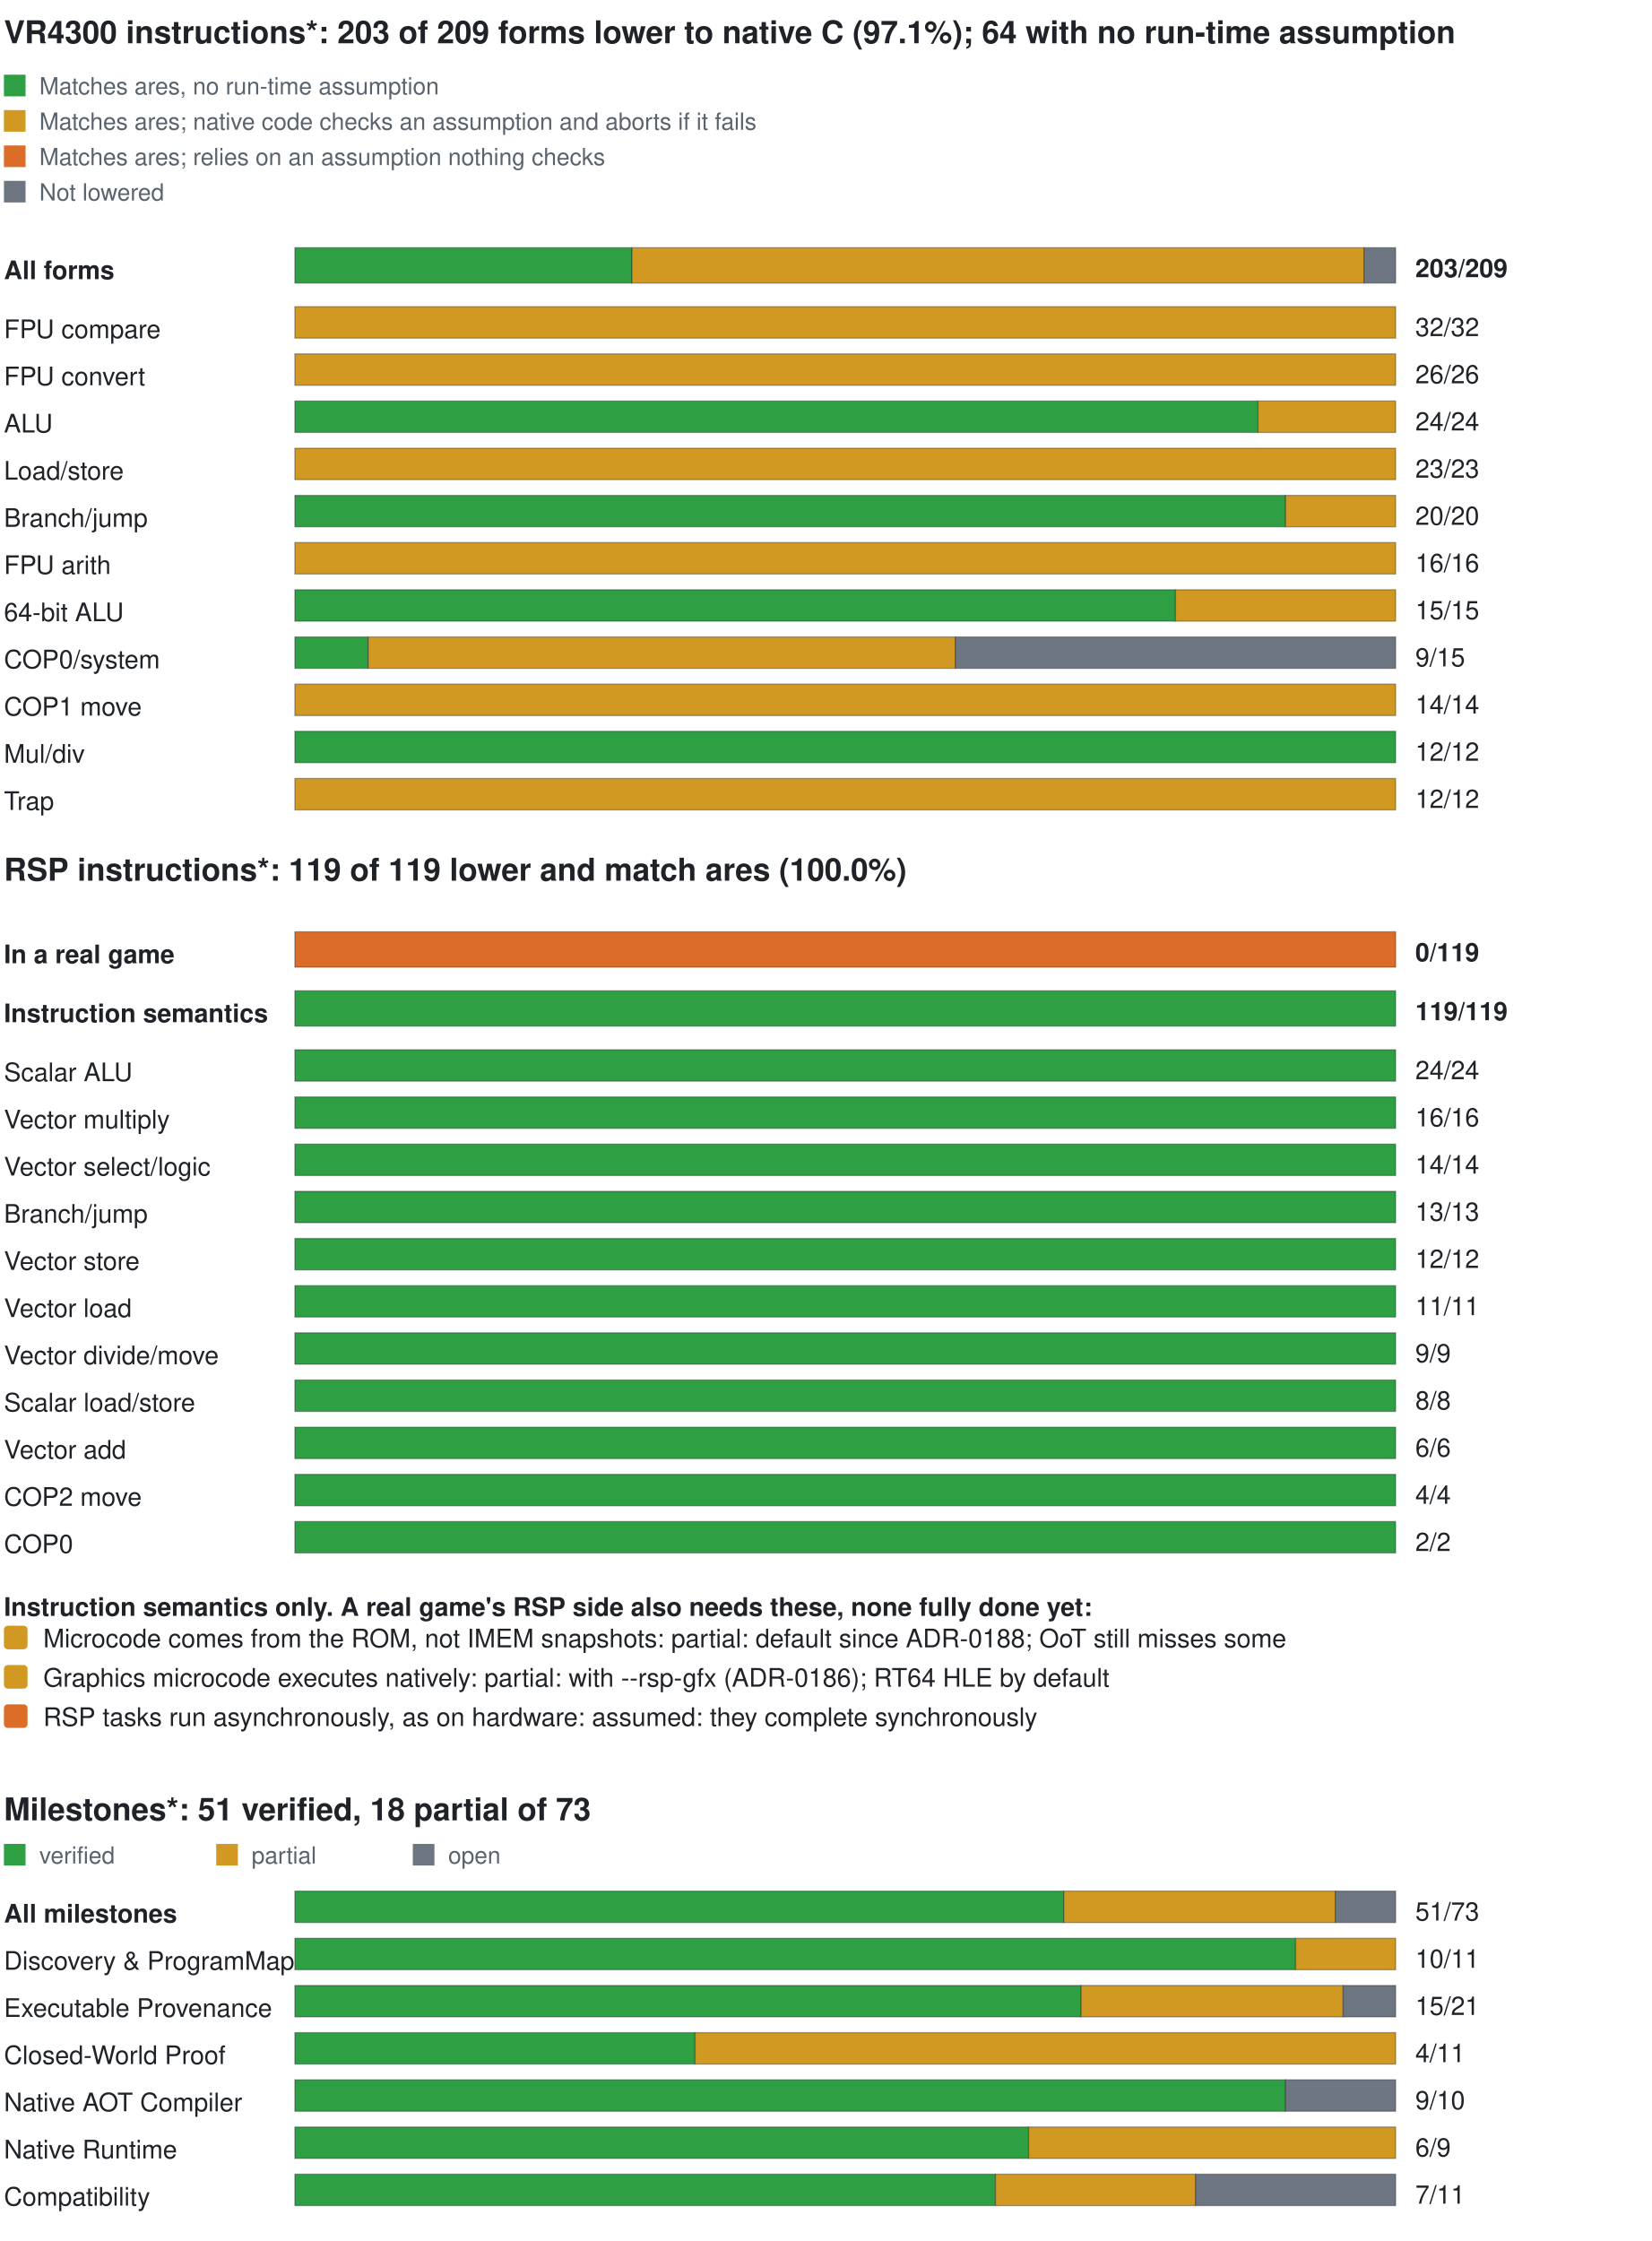
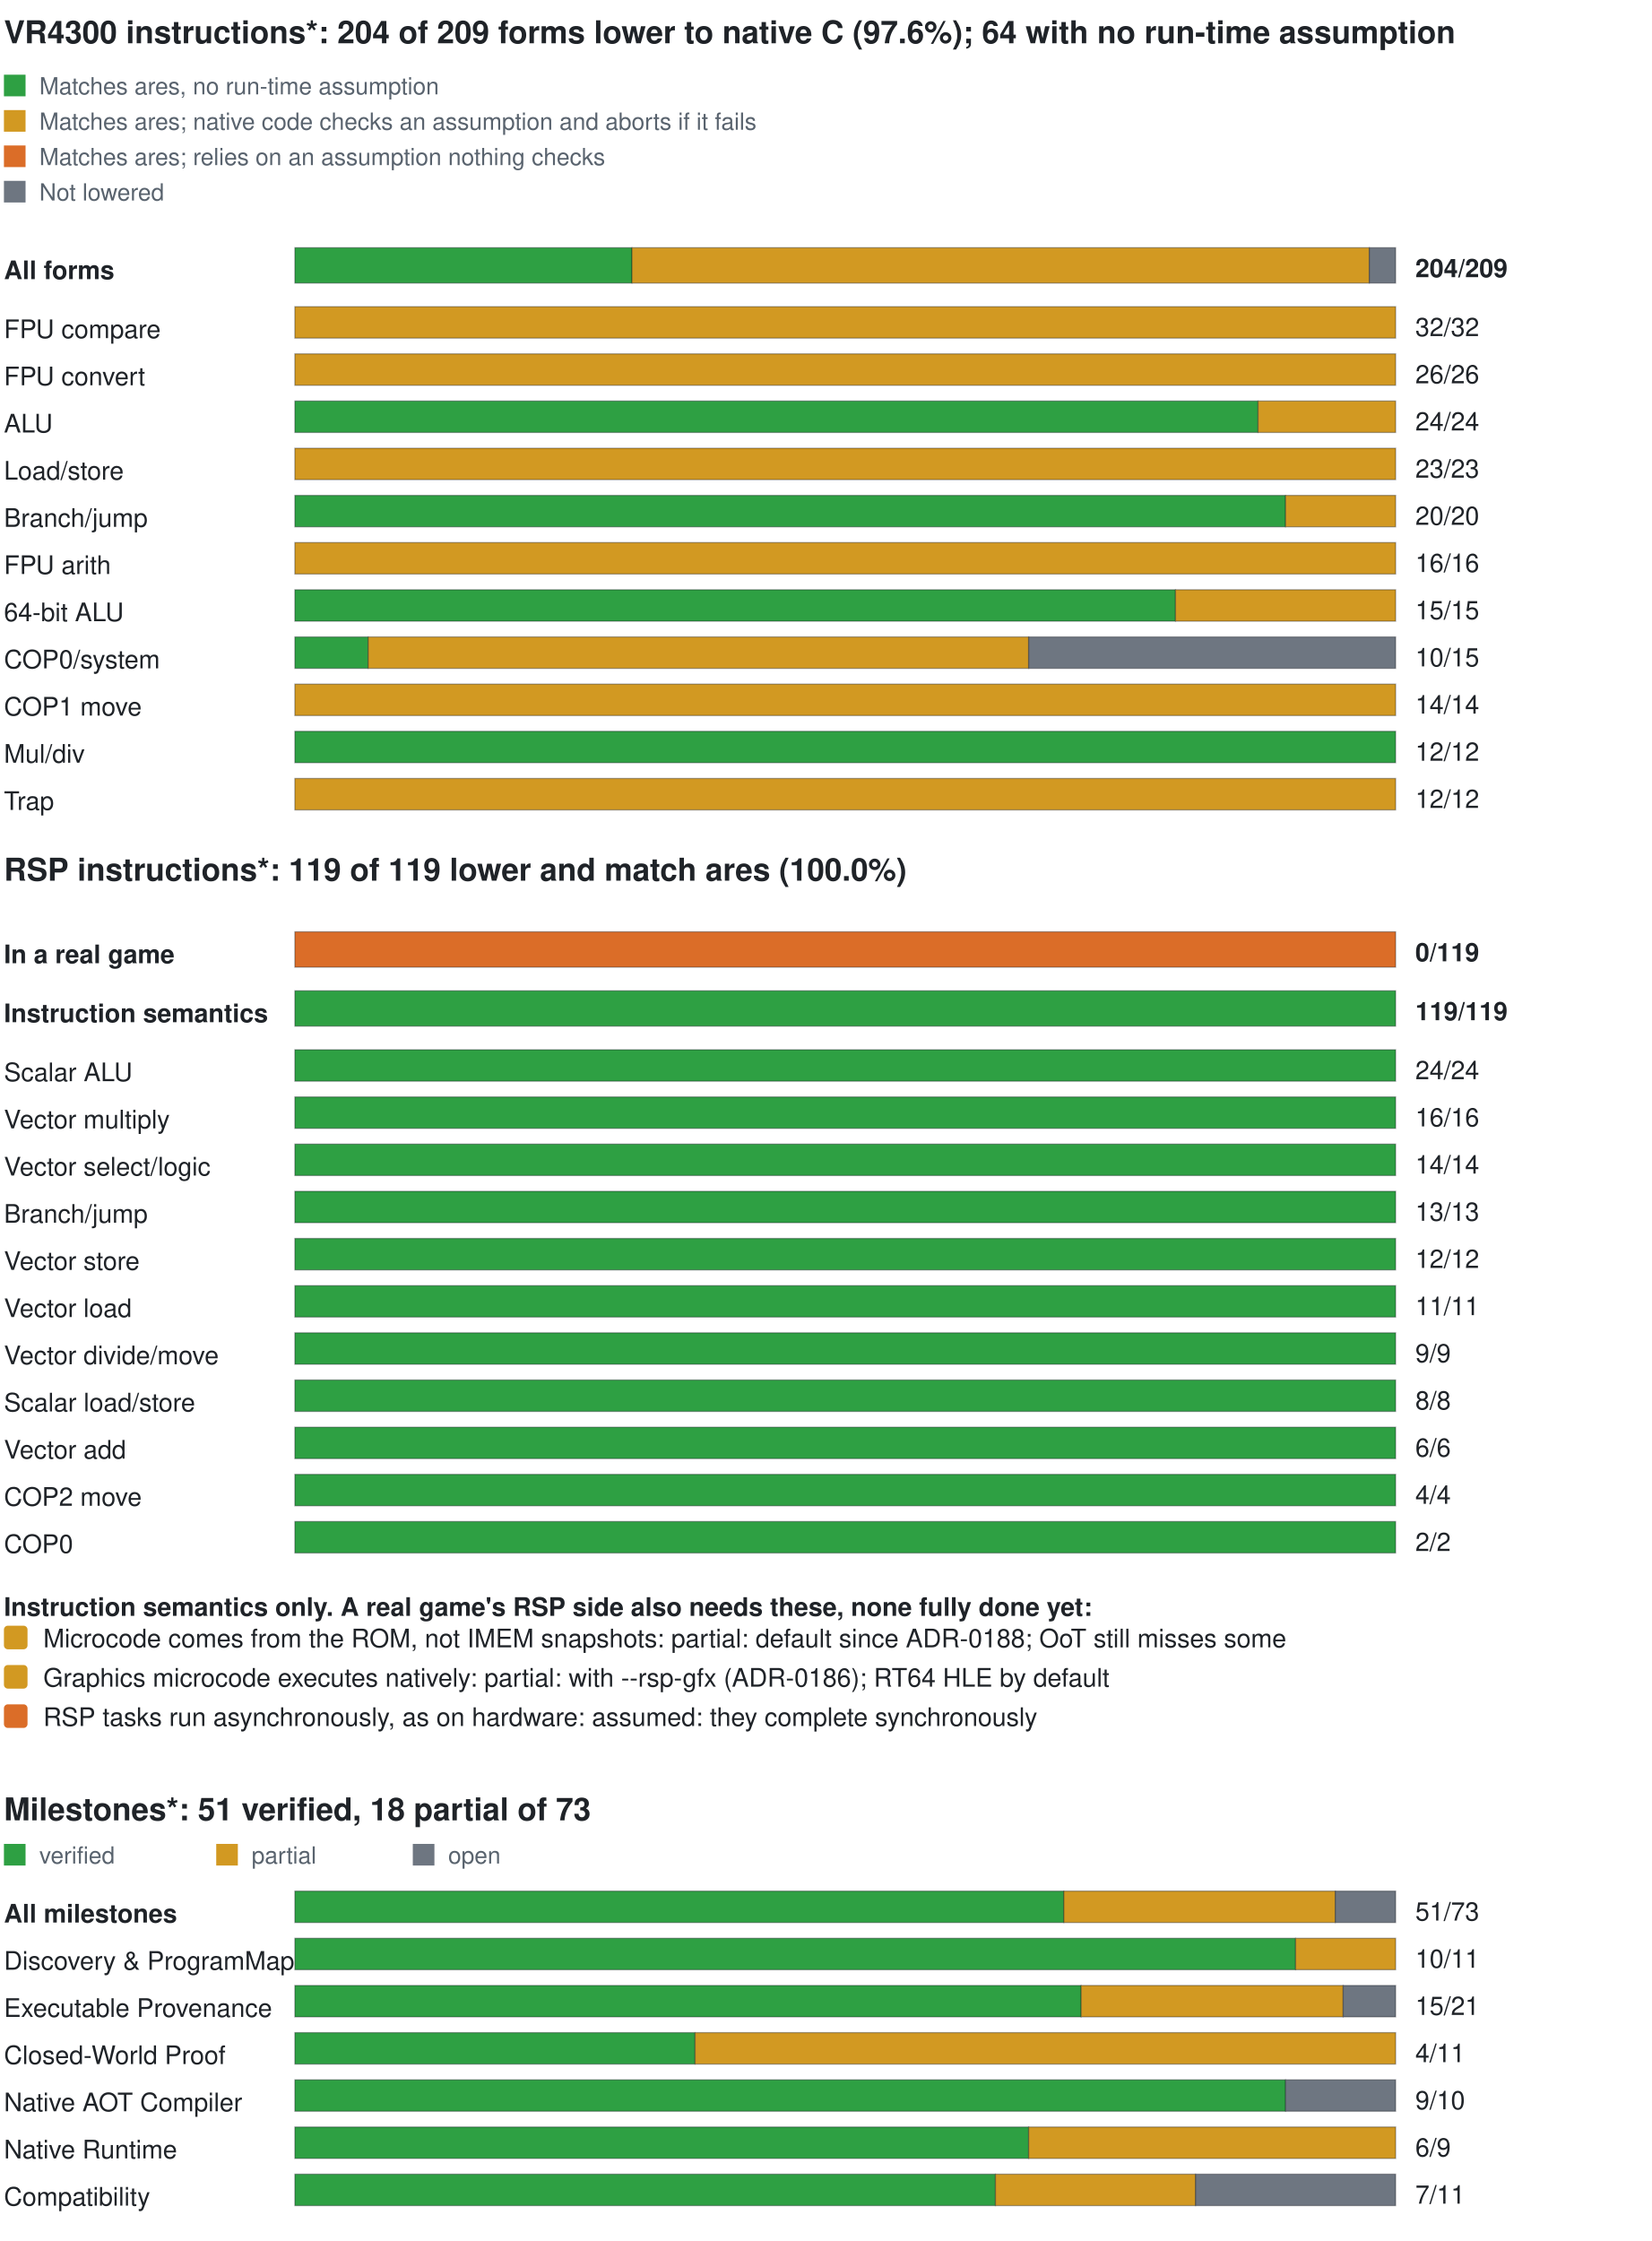
<svg xmlns="http://www.w3.org/2000/svg" viewBox="0 0 840 1140" width="840" height="1140" role="img" aria-label="Plaid coverage and assumptions">
  <style>text{font-family:-apple-system,"Segoe UI",Helvetica,Arial,sans-serif;fill:#1f2328}.h{font-size:16px;font-weight:600}.b{font-size:13px;font-weight:600}.t{font-size:13px}.s{font-size:12px;fill:#59636e}@media (prefers-color-scheme:dark){text{fill:#e6edf3}.s{fill:#9198a1}}</style>
-   <text x="2" y="22" class="h">VR4300 instructions*: 203 of 209 forms lower to native C (97.1%); 64 with no run-time assumption</text>
+   <text x="2" y="22" class="h">VR4300 instructions*: 204 of 209 forms lower to native C (97.6%); 64 with no run-time assumption</text>
  <rect x="2" y="38" width="11" height="11" fill="#2ea043" />
  <text x="20" y="48" class="s">Matches ares, no run-time assumption</text>
  <rect x="2" y="56" width="11" height="11" fill="#d29922" />
  <text x="20" y="66" class="s">Matches ares; native code checks an assumption and aborts if it fails</text>
  <rect x="2" y="74" width="11" height="11" fill="#db6d28" />
  <text x="20" y="84" class="s">Matches ares; relies on an assumption nothing checks</text>
  <rect x="2" y="92" width="11" height="11" fill="#6e7681" />
  <text x="20" y="102" class="s">Not lowered</text>
  <text x="2" y="142" class="b">All forms</text>
  <rect x="150.0" y="126" width="171.5" height="18" fill="#2ea043" stroke="#0d1117" stroke-opacity=".35" stroke-width=".6" />
-   <rect x="321.5" y="126" width="372.4" height="18" fill="#d29922" stroke="#0d1117" stroke-opacity=".35" stroke-width=".6" />
-   <rect x="693.9" y="126" width="16.1" height="18" fill="#6e7681" stroke="#0d1117" stroke-opacity=".35" stroke-width=".6" />
-   <text x="720" y="141" class="b">203/209</text>
+   <rect x="321.5" y="126" width="375.1" height="18" fill="#d29922" stroke="#0d1117" stroke-opacity=".35" stroke-width=".6" />
+   <rect x="696.6" y="126" width="13.4" height="18" fill="#6e7681" stroke="#0d1117" stroke-opacity=".35" stroke-width=".6" />
+   <text x="720" y="141" class="b">204/209</text>
  <text x="2" y="172" class="t">FPU compare</text>
  <rect x="150.0" y="156" width="560.0" height="16" fill="#d29922" stroke="#0d1117" stroke-opacity=".35" stroke-width=".6" />
  <text x="720" y="171" class="t">32/32</text>
  <text x="2" y="196" class="t">FPU convert</text>
  <rect x="150.0" y="180" width="560.0" height="16" fill="#d29922" stroke="#0d1117" stroke-opacity=".35" stroke-width=".6" />
  <text x="720" y="195" class="t">26/26</text>
  <text x="2" y="220" class="t">ALU</text>
  <rect x="150.0" y="204" width="490.0" height="16" fill="#2ea043" stroke="#0d1117" stroke-opacity=".35" stroke-width=".6" />
  <rect x="640.0" y="204" width="70.0" height="16" fill="#d29922" stroke="#0d1117" stroke-opacity=".35" stroke-width=".6" />
  <text x="720" y="219" class="t">24/24</text>
  <text x="2" y="244" class="t">Load/store</text>
  <rect x="150.0" y="228" width="560.0" height="16" fill="#d29922" stroke="#0d1117" stroke-opacity=".35" stroke-width=".6" />
  <text x="720" y="243" class="t">23/23</text>
  <text x="2" y="268" class="t">Branch/jump</text>
  <rect x="150.0" y="252" width="504.0" height="16" fill="#2ea043" stroke="#0d1117" stroke-opacity=".35" stroke-width=".6" />
  <rect x="654.0" y="252" width="56.0" height="16" fill="#d29922" stroke="#0d1117" stroke-opacity=".35" stroke-width=".6" />
  <text x="720" y="267" class="t">20/20</text>
  <text x="2" y="292" class="t">FPU arith</text>
  <rect x="150.0" y="276" width="560.0" height="16" fill="#d29922" stroke="#0d1117" stroke-opacity=".35" stroke-width=".6" />
  <text x="720" y="291" class="t">16/16</text>
  <text x="2" y="316" class="t">64-bit ALU</text>
  <rect x="150.0" y="300" width="448.0" height="16" fill="#2ea043" stroke="#0d1117" stroke-opacity=".35" stroke-width=".6" />
  <rect x="598.0" y="300" width="112.0" height="16" fill="#d29922" stroke="#0d1117" stroke-opacity=".35" stroke-width=".6" />
  <text x="720" y="315" class="t">15/15</text>
  <text x="2" y="340" class="t">COP0/system</text>
  <rect x="150.0" y="324" width="37.3" height="16" fill="#2ea043" stroke="#0d1117" stroke-opacity=".35" stroke-width=".6" />
-   <rect x="187.3" y="324" width="298.7" height="16" fill="#d29922" stroke="#0d1117" stroke-opacity=".35" stroke-width=".6" />
-   <rect x="486.0" y="324" width="224.0" height="16" fill="#6e7681" stroke="#0d1117" stroke-opacity=".35" stroke-width=".6" />
-   <text x="720" y="339" class="t">9/15</text>
+   <rect x="187.3" y="324" width="336.0" height="16" fill="#d29922" stroke="#0d1117" stroke-opacity=".35" stroke-width=".6" />
+   <rect x="523.3" y="324" width="186.7" height="16" fill="#6e7681" stroke="#0d1117" stroke-opacity=".35" stroke-width=".6" />
+   <text x="720" y="339" class="t">10/15</text>
  <text x="2" y="364" class="t">COP1 move</text>
  <rect x="150.0" y="348" width="560.0" height="16" fill="#d29922" stroke="#0d1117" stroke-opacity=".35" stroke-width=".6" />
  <text x="720" y="363" class="t">14/14</text>
  <text x="2" y="388" class="t">Mul/div</text>
  <rect x="150.0" y="372" width="560.0" height="16" fill="#2ea043" stroke="#0d1117" stroke-opacity=".35" stroke-width=".6" />
  <text x="720" y="387" class="t">12/12</text>
  <text x="2" y="412" class="t">Trap</text>
  <rect x="150.0" y="396" width="560.0" height="16" fill="#d29922" stroke="#0d1117" stroke-opacity=".35" stroke-width=".6" />
  <text x="720" y="411" class="t">12/12</text>
  <text x="2" y="448" class="h">RSP instructions*: 119 of 119 lower and match ares (100.0%)</text>
  <text x="2" y="490" class="b">In a real game</text>
  <rect x="150.0" y="474" width="560.0" height="18" fill="#db6d28" stroke="#0d1117" stroke-opacity=".35" stroke-width=".6" />
  <text x="720" y="489" class="b">0/119</text>
  <text x="2" y="520" class="b">Instruction semantics</text>
  <rect x="150.0" y="504" width="560.0" height="18" fill="#2ea043" stroke="#0d1117" stroke-opacity=".35" stroke-width=".6" />
  <text x="720" y="519" class="b">119/119</text>
  <text x="2" y="550" class="t">Scalar ALU</text>
  <rect x="150.0" y="534" width="560.0" height="16" fill="#2ea043" stroke="#0d1117" stroke-opacity=".35" stroke-width=".6" />
  <text x="720" y="549" class="t">24/24</text>
  <text x="2" y="574" class="t">Vector multiply</text>
  <rect x="150.0" y="558" width="560.0" height="16" fill="#2ea043" stroke="#0d1117" stroke-opacity=".35" stroke-width=".6" />
  <text x="720" y="573" class="t">16/16</text>
  <text x="2" y="598" class="t">Vector select/logic</text>
  <rect x="150.0" y="582" width="560.0" height="16" fill="#2ea043" stroke="#0d1117" stroke-opacity=".35" stroke-width=".6" />
  <text x="720" y="597" class="t">14/14</text>
  <text x="2" y="622" class="t">Branch/jump</text>
  <rect x="150.0" y="606" width="560.0" height="16" fill="#2ea043" stroke="#0d1117" stroke-opacity=".35" stroke-width=".6" />
  <text x="720" y="621" class="t">13/13</text>
  <text x="2" y="646" class="t">Vector store</text>
  <rect x="150.0" y="630" width="560.0" height="16" fill="#2ea043" stroke="#0d1117" stroke-opacity=".35" stroke-width=".6" />
  <text x="720" y="645" class="t">12/12</text>
  <text x="2" y="670" class="t">Vector load</text>
  <rect x="150.0" y="654" width="560.0" height="16" fill="#2ea043" stroke="#0d1117" stroke-opacity=".35" stroke-width=".6" />
  <text x="720" y="669" class="t">11/11</text>
  <text x="2" y="694" class="t">Vector divide/move</text>
  <rect x="150.0" y="678" width="560.0" height="16" fill="#2ea043" stroke="#0d1117" stroke-opacity=".35" stroke-width=".6" />
  <text x="720" y="693" class="t">9/9</text>
  <text x="2" y="718" class="t">Scalar load/store</text>
  <rect x="150.0" y="702" width="560.0" height="16" fill="#2ea043" stroke="#0d1117" stroke-opacity=".35" stroke-width=".6" />
  <text x="720" y="717" class="t">8/8</text>
  <text x="2" y="742" class="t">Vector add</text>
  <rect x="150.0" y="726" width="560.0" height="16" fill="#2ea043" stroke="#0d1117" stroke-opacity=".35" stroke-width=".6" />
  <text x="720" y="741" class="t">6/6</text>
  <text x="2" y="766" class="t">COP2 move</text>
  <rect x="150.0" y="750" width="560.0" height="16" fill="#2ea043" stroke="#0d1117" stroke-opacity=".35" stroke-width=".6" />
  <text x="720" y="765" class="t">4/4</text>
  <text x="2" y="790" class="t">COP0</text>
  <rect x="150.0" y="774" width="560.0" height="16" fill="#2ea043" stroke="#0d1117" stroke-opacity=".35" stroke-width=".6" />
  <text x="720" y="789" class="t">2/2</text>
  <text x="2" y="822" class="b">Instruction semantics only. A real game's RSP side also needs these, none fully done yet:</text>
  <rect x="2" y="827" width="12" height="12" rx="2" fill="#d29922" />
  <text x="22" y="838" class="t">Microcode comes from the ROM, not IMEM snapshots: partial: default since ADR-0188; OoT still misses some</text>
  <rect x="2" y="847" width="12" height="12" rx="2" fill="#d29922" />
  <text x="22" y="858" class="t">Graphics microcode executes natively: partial: with --rsp-gfx (ADR-0186); RT64 HLE by default</text>
  <rect x="2" y="867" width="12" height="12" rx="2" fill="#db6d28" />
  <text x="22" y="878" class="t">RSP tasks run asynchronously, as on hardware: assumed: they complete synchronously</text>
  <text x="2" y="926" class="h">Milestones*: 51 verified, 18 partial of 73</text>
  <rect x="2" y="938" width="11" height="11" fill="#2ea043" />
  <text x="20" y="948" class="s">verified</text>
  <rect x="110" y="938" width="11" height="11" fill="#d29922" />
  <text x="128" y="948" class="s">partial</text>
  <rect x="210" y="938" width="11" height="11" fill="#6e7681" />
  <text x="228" y="948" class="s">open</text>
  <text x="2" y="978" class="b">All milestones</text>
  <rect x="150.0" y="962" width="391.2" height="16" fill="#2ea043" stroke="#0d1117" stroke-opacity=".35" stroke-width=".6" />
  <rect x="541.2" y="962" width="138.1" height="16" fill="#d29922" stroke="#0d1117" stroke-opacity=".35" stroke-width=".6" />
  <rect x="679.3" y="962" width="30.7" height="16" fill="#6e7681" stroke="#0d1117" stroke-opacity=".35" stroke-width=".6" />
  <text x="720" y="977" class="t">51/73</text>
  <text x="2" y="1002" class="t">Discovery &amp; ProgramMap</text>
  <rect x="150.0" y="986" width="509.1" height="16" fill="#2ea043" stroke="#0d1117" stroke-opacity=".35" stroke-width=".6" />
  <rect x="659.1" y="986" width="50.9" height="16" fill="#d29922" stroke="#0d1117" stroke-opacity=".35" stroke-width=".6" />
  <text x="720" y="1001" class="t">10/11</text>
  <text x="2" y="1026" class="t">Executable Provenance</text>
  <rect x="150.0" y="1010" width="400.0" height="16" fill="#2ea043" stroke="#0d1117" stroke-opacity=".35" stroke-width=".6" />
  <rect x="550.0" y="1010" width="133.3" height="16" fill="#d29922" stroke="#0d1117" stroke-opacity=".35" stroke-width=".6" />
  <rect x="683.3" y="1010" width="26.7" height="16" fill="#6e7681" stroke="#0d1117" stroke-opacity=".35" stroke-width=".6" />
  <text x="720" y="1025" class="t">15/21</text>
  <text x="2" y="1050" class="t">Closed-World Proof</text>
  <rect x="150.0" y="1034" width="203.6" height="16" fill="#2ea043" stroke="#0d1117" stroke-opacity=".35" stroke-width=".6" />
  <rect x="353.6" y="1034" width="356.4" height="16" fill="#d29922" stroke="#0d1117" stroke-opacity=".35" stroke-width=".6" />
  <text x="720" y="1049" class="t">4/11</text>
  <text x="2" y="1074" class="t">Native AOT Compiler</text>
  <rect x="150.0" y="1058" width="504.0" height="16" fill="#2ea043" stroke="#0d1117" stroke-opacity=".35" stroke-width=".6" />
  <rect x="654.0" y="1058" width="56.0" height="16" fill="#6e7681" stroke="#0d1117" stroke-opacity=".35" stroke-width=".6" />
  <text x="720" y="1073" class="t">9/10</text>
  <text x="2" y="1098" class="t">Native Runtime</text>
  <rect x="150.0" y="1082" width="373.3" height="16" fill="#2ea043" stroke="#0d1117" stroke-opacity=".35" stroke-width=".6" />
  <rect x="523.3" y="1082" width="186.7" height="16" fill="#d29922" stroke="#0d1117" stroke-opacity=".35" stroke-width=".6" />
  <text x="720" y="1097" class="t">6/9</text>
  <text x="2" y="1122" class="t">Compatibility</text>
  <rect x="150.0" y="1106" width="356.4" height="16" fill="#2ea043" stroke="#0d1117" stroke-opacity=".35" stroke-width=".6" />
  <rect x="506.4" y="1106" width="101.8" height="16" fill="#d29922" stroke="#0d1117" stroke-opacity=".35" stroke-width=".6" />
  <rect x="608.2" y="1106" width="101.8" height="16" fill="#6e7681" stroke="#0d1117" stroke-opacity=".35" stroke-width=".6" />
  <text x="720" y="1121" class="t">7/11</text>
</svg>
